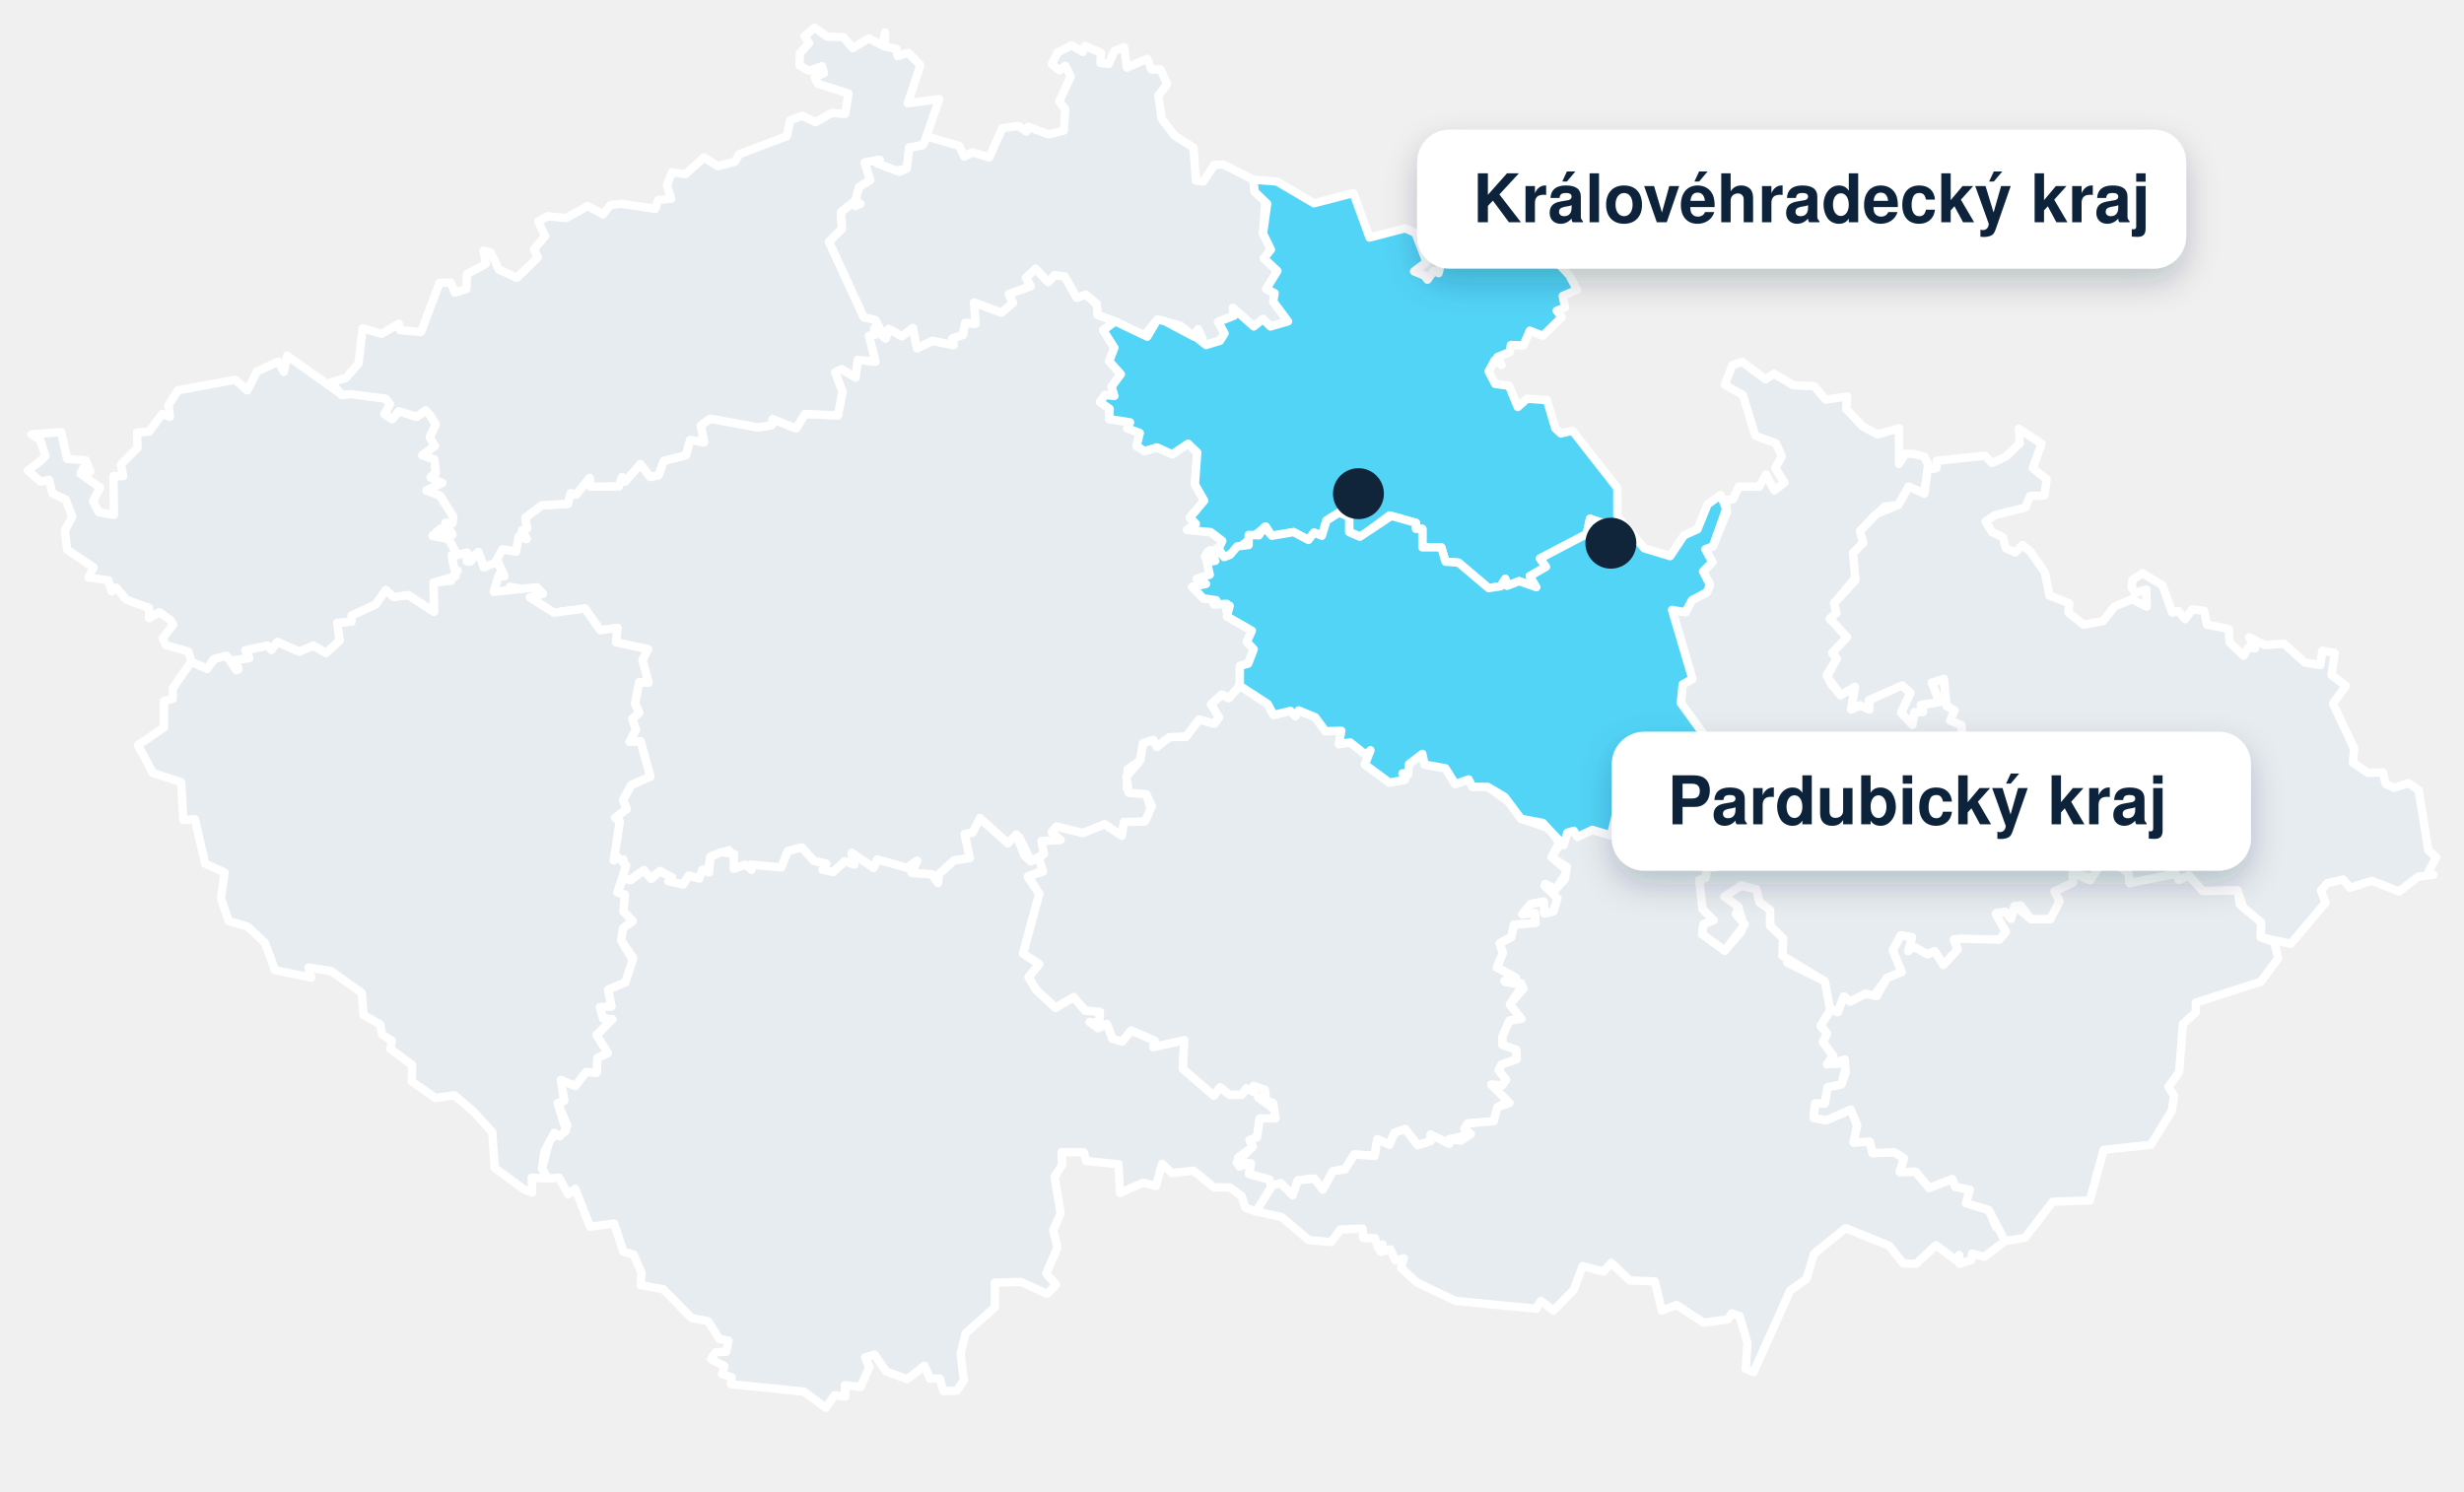
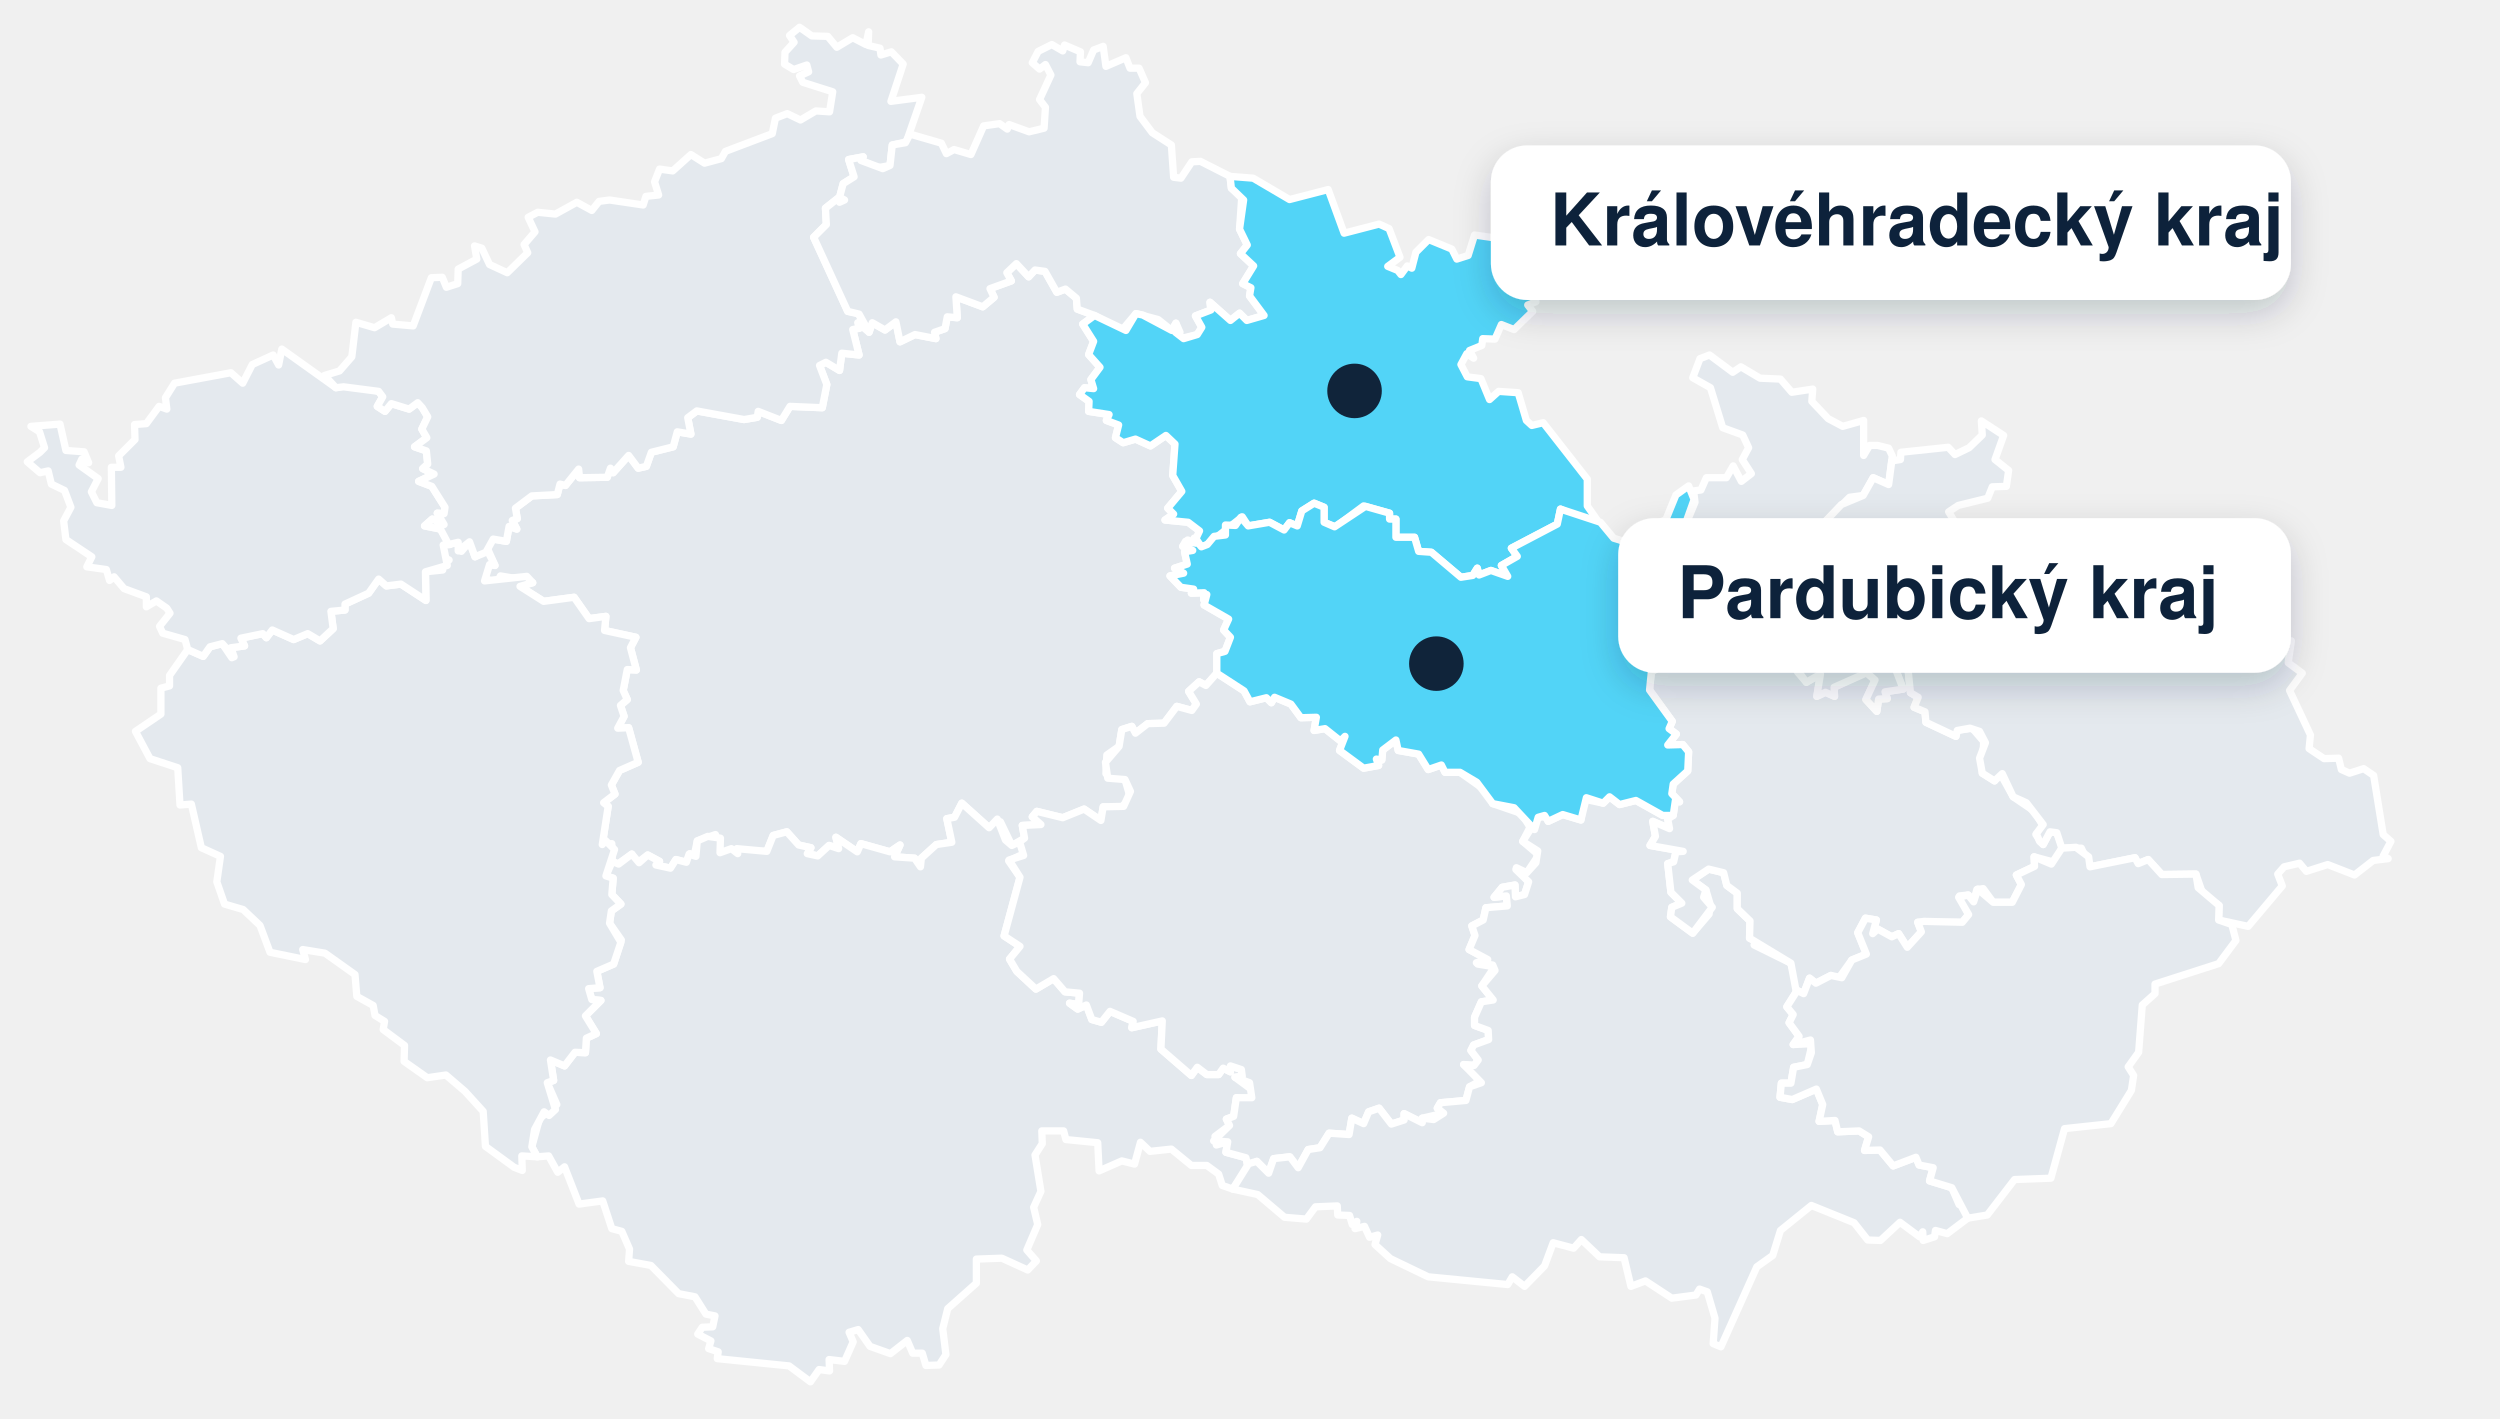
- <svg xmlns="http://www.w3.org/2000/svg" viewBox="-6 -6 532 322" role="img" aria-labelledby="t">
+ <svg xmlns="http://www.w3.org/2000/svg" viewBox="-6 -6 550 312" role="img" aria-labelledby="t">
  <defs>
    <filter id="sh" x="-20%" y="-30%" width="140%" height="190%">
-       <feDropShadow dx="0" dy="3" stdDeviation="3.5" flood-color="#10243A" flood-opacity=".22" />
+       <feDropShadow dx="0" dy="3" stdDeviation="4" flood-color="#10243A" flood-opacity=".2" />
    </filter>
  </defs>
-   <g fill="#e7ecf1" stroke="#fff" stroke-width="1.8" stroke-linejoin="round">
+   <g fill="#e4e9ee" stroke="#fff" stroke-width="1.6" stroke-linejoin="round">
    <path d="M169.9,110.2L168.8,111.8L163.9,113.4L165.9,113.3L168.9,116.4L165.7,118.7L167.6,119.1L168.8,122.3L171.0,122.8L169.3,125.3L173.0,126.7L171.8,129.0L173.3,128.6L171.7,130.7L172.6,131.8L177.1,132.5L177.5,129.1L182.2,129.1L183.9,126.5L187.4,125.5L187.2,124.3L190.0,124.5L191.4,123.7L195.9,126.3L195.7,124.9L197.2,125.1L198.1,123.4L195.9,118.8L200.5,117.0L201.0,115.3L197.2,112.9L197.3,111.0L192.8,110.2L191.8,108.3L192.7,107.3L190.0,107.7L187.2,104.5L182.6,105.4L177.0,108.8L174.8,108.0L174.4,111.8L171.3,111.9L169.9,110.2Z" />
    <path d="M261.7,142.1L261.7,137.8L263.5,137.3L264.7,134.2L263.2,132.6L264.3,130.2L258.9,127.1L259.5,124.8L258.8,125.9L258.9,124.4L256.1,124.5L256.6,123.6L253.8,123.2L251.4,120.7L254.4,120.1L252.4,119.0L255.2,118.1L254.6,115.4L256.4,115.1L254.2,114.2L255.3,112.8L257.1,113.5L257.9,110.8L255.4,108.9L250.3,108.4L252.2,107.1L250.9,105.8L254.0,102.1L252.0,98.6L252.5,91.7L250.5,89.8L247.1,92.1L243.8,90.6L241.1,91.4L239.4,90.3L240.1,87.5L237.4,86.5L238.0,85.2L233.5,84.5L233.6,82.3L231.5,80.8L232.6,79.3L234.6,79.5L234.0,77.5L236.0,74.8L233.5,72.0L234.6,69.1L232.2,65.3L234.8,63.4L231.0,62.0L230.8,59.6L228.4,57.6L226.5,58.3L223.9,53.7L221.7,53.4L220.3,54.9L217.6,52.0L215.5,54.0L216.5,55.8L211.8,57.5L212.7,59.4L210.2,61.5L204.3,59.3L204.6,63.9L202.4,63.7L201.9,66.3L199.6,67.1L199.9,68.5L195.3,67.6L192.0,69.2L191.1,64.8L188.7,66.6L185.9,65.0L185.2,67.1L182.7,65.0L183.1,66.2L181.6,66.5L183.0,72.1L179.2,71.7L178.7,75.5L175.7,73.7L174.3,74.4L175.9,78.6L174.9,83.7L167.8,83.4L165.9,86.5L160.8,84.5L160.6,85.8L157.7,86.3L147.3,84.4L145.3,85.9L146.0,89.5L143.0,89.0L142.1,92.3L137.3,93.5L136.2,96.6L134.4,97.0L132.3,94.2L128.9,98.0L128.3,97.0L127.6,99.0L121.5,99.1L121.3,97.2L118.4,100.8L117.2,100.5L116.6,102.8L111.0,103.1L107.4,105.8L107.8,108.1L106.7,108.5L107.7,110.4L106.0,109.8L105.4,113.1L102.5,112.6L100.9,113.9L102.9,118.4L101.7,118.2L100.3,121.1L103.3,122.3L104.1,120.7L110.0,121.7L111.2,122.2L108.4,123.0L113.6,126.3L120.3,125.4L123.6,130.1L127.3,129.6L127.0,132.7L133.9,134.2L132.7,136.5L134.0,141.4L132.0,141.3L131.1,145.9L132.0,147.9L130.5,149.2L131.3,151.6L129.9,154.2L132.3,154.1L134.4,161.7L130.3,163.5L128.5,166.7L129.3,168.7L126.8,170.6L127.8,171.4L126.5,179.8L128.6,179.6L128.7,183.5L129.9,184.1L133.0,181.9L134.1,183.9L136.5,182.1L139.1,183.5L138.3,184.3L141.5,185.0L142.7,183.1L145.0,183.7L145.8,181.8L146.6,182.8L147.4,179.0L151.4,177.6L152.4,181.6L162.7,181.3L164.1,177.8L167.1,177.0L169.7,179.9L172.4,180.5L171.6,181.8L173.9,182.3L176.4,180.0L178.5,180.7L177.9,178.2L182.6,181.4L183.4,179.6L189.8,181.4L192.0,179.9L190.8,182.5L195.2,182.8L196.5,184.7L196.7,182.8L200.0,179.8L203.4,179.3L202.3,174.1L204.0,173.8L205.6,170.7L211.6,176.1L214.1,174.8L216.6,180.0L219.4,178.4L218.9,175.6L223.0,175.4L221.1,173.7L222.1,172.5L227.8,173.9L232.5,172.0L236.2,174.5L236.7,171.5L240.6,171.7L242.7,169.6L241.5,165.5L237.3,164.2L237.5,160.1L240.2,158.2L240.8,154.5L243.0,153.8L243.8,155.3L246.5,153.2L250.1,153.1L252.9,149.4L256.2,150.3L257.2,148.9L255.5,146.1L257.8,144.0L259.3,144.8L261.7,142.1Z" />
    <path d="M128.7,183.5L127.3,186.7L128.9,187.2L128.6,190.8L130.6,192.9L128.5,194.4L128.1,197.1L130.7,200.8L129.0,206.1L125.3,207.7L126.0,211.3L123.5,211.5L124.2,213.9L126.2,214.1L122.8,217.5L125.2,221.4L123.0,222.4L122.8,225.6L120.5,225.5L118.2,228.5L115.1,227.2L115.8,231.7L114.4,232.2L116.5,237.0L112.7,240.1L111.0,246.3L112.2,248.5L114.7,248.3L116.7,251.9L118.2,250.7L121.4,258.9L126.6,258.2L128.6,264.3L130.8,264.9L132.5,268.8L132.3,271.5L137.2,272.4L143.3,278.6L146.9,279.3L149.3,283.1L151.3,283.5L150.8,285.9L148.5,286.0L147.5,287.5L150.4,289.0L149.9,290.7L152.0,291.4L151.8,292.9L167.6,294.5L172.3,298.0L174.2,295.3L176.5,295.6L176.4,293.1L179.8,293.5L181.7,289.2L180.8,287.1L182.8,286.5L185.4,290.2L189.9,291.8L193.6,288.9L194.8,291.7L196.9,291.7L197.7,294.4L200.6,294.3L202.1,292.0L201.4,286.3L202.5,281.9L208.8,276.3L208.8,271.0L214.4,270.8L220.1,273.4L222.0,271.4L219.9,269.0L222.3,263.4L221.4,259.6L223.0,256.1L221.7,248.1L223.3,245.6L223.2,242.8L228.0,242.8L228.5,244.7L235.5,245.4L235.8,251.6L240.8,249.4L243.6,250.1L244.9,245.3L247.0,247.3L251.7,246.8L256.1,250.4L259.5,250.4L262.1,252.3L262.9,254.8L265.2,255.6L268.6,250.9L268.1,248.7L263.7,247.5L264.1,245.2L261.6,245.9L261.3,244.0L264.5,241.6L263.8,240.2L265.4,239.6L266.0,235.5L268.8,236.0L269.9,234.1L265.7,231.0L267.3,230.8L267.1,229.3L264.7,228.5L264.7,229.8L263.1,229.0L262.1,230.4L259.5,230.4L257.4,228.8L256.1,230.6L249.4,224.8L249.7,218.6L243.0,220.1L243.3,218.7L238.2,216.5L236.3,218.9L234.2,218.3L233.0,215.1L231.1,216.0L229.3,214.7L231.3,215.0L231.5,212.5L228.3,212.2L225.8,209.3L221.9,211.6L217.7,207.7L216.1,205.0L218.4,202.2L214.9,199.9L218.4,187.0L215.9,183.4L219.3,181.8L218.3,179.2L216.6,180.0L215.2,178.8L213.4,174.2L211.6,176.1L205.6,170.7L204.0,173.8L202.3,174.1L203.4,179.3L200.0,179.8L196.7,182.8L196.5,184.7L195.2,182.8L190.8,182.5L192.0,179.9L189.8,181.4L183.4,179.6L182.6,181.4L177.9,178.2L178.5,180.7L176.4,180.0L173.9,182.3L171.6,181.8L172.4,180.5L169.7,179.9L167.1,177.0L164.1,177.8L162.7,181.3L156.1,180.7L156.3,181.8L154.9,180.7L152.4,181.6L152.5,178.4L149.7,178.0L147.4,179.0L147.1,182.4L145.6,181.9L145.0,183.7L142.7,183.1L141.5,185.0L138.3,184.3L139.1,183.5L136.5,182.1L134.6,183.8L133.0,181.9L130.1,184.1L128.7,183.5Z" />
    <path d="M101.1,114.9L98.5,116.5L97.3,113.2L95.5,115.3L94.8,113.3L91.5,113.9L91.1,116.5L92.8,117.2L91.1,118.2L91.4,119.4L87.6,119.8L87.7,126.1L82.2,122.5L79.0,122.9L77.3,121.4L75.1,124.5L69.9,126.9L69.9,128.2L66.8,128.5L67.3,132.3L64.4,135.0L61.7,133.4L58.6,134.7L53.9,132.6L52.6,134.3L51.8,133.4L47.0,134.4L47.8,136.1L44.8,136.5L45.0,138.7L42.9,135.6L40.2,136.3L38.7,138.4L35.3,136.9L31.3,142.6L31.3,144.9L29.4,145.4L29.4,151.1L23.8,154.9L27.0,160.9L33.1,162.9L33.6,171.1L36.1,170.9L38.3,180.5L42.5,182.4L41.7,188.0L43.4,192.9L47.5,194.1L51.2,197.6L53.4,203.5L61.2,205.1L60.6,202.9L65.5,203.7L72.1,208.4L72.5,213.2L76.1,215.2L76.5,217.4L78.6,218.7L78.3,220.5L83.0,224.0L82.9,227.5L88.0,231.1L92.1,230.5L96.3,234.1L100.3,238.5L100.8,246.2L107.1,250.8L108.9,251.5L108.8,248.3L112.2,248.5L111.0,246.3L111.6,242.5L113.7,238.6L114.8,239.4L116.2,238.1L114.4,232.2L115.8,231.7L115.1,227.2L118.2,228.5L120.5,225.5L122.8,225.6L123.0,222.4L125.2,221.4L122.8,217.5L126.2,214.1L124.2,213.9L123.5,211.5L126.0,211.3L125.3,207.7L129.0,206.1L130.6,201.3L128.1,197.1L128.5,194.4L130.6,192.9L128.6,190.8L128.9,187.2L127.3,186.7L129.2,180.9L127.2,178.9L126.5,179.8L127.8,171.4L126.8,170.6L129.3,168.7L128.5,166.7L130.3,163.5L134.4,161.7L132.3,154.1L129.9,154.2L131.3,151.6L130.5,149.2L132.0,147.9L131.1,145.9L132.0,141.3L134.0,141.4L132.7,136.5L133.9,134.2L127.0,132.7L127.3,129.6L123.6,130.1L120.3,125.4L113.6,126.3L108.4,123.0L111.2,122.2L109.9,120.8L100.6,121.8L101.7,118.2L102.9,118.4L101.1,114.9Z" />
    <path d="M93.0,113.8L90.9,110.4L87.4,109.7L89.1,108.2L91.7,109.4L90.2,106.9L91.7,107.0L91.9,105.6L89.0,101.0L86.1,99.9L89.5,98.3L87.0,97.1L88.1,96.1L87.8,93.2L85.2,92.3L87.9,90.3L86.8,88.4L88.1,85.7L86.9,83.7L85.9,82.6L84.0,84.0L80.1,82.8L78.7,84.5L77.0,83.4L78.2,81.3L77.3,80.1L71.5,78.5L67.9,79.3L56.0,70.8L55.3,74.3L54.1,72.1L49.5,74.2L47.4,78.3L44.8,76.0L32.4,78.3L30.4,81.5L30.7,84.0L29.0,83.4L26.2,87.2L23.6,87.4L23.7,90.7L20.1,94.3L20.6,96.8L18.5,96.8L18.6,105.2L15.3,104.6L14.1,102.2L15.6,99.3L11.4,96.3L12.0,95.0L13.5,95.8L12.5,93.4L8.5,93.1L7.2,87.3L0.8,87.8L2.7,89.0L3.8,92.5L2.8,93.5L0.0,95.6L2.8,98.0L4.6,97.6L5.3,100.5L8.2,101.9L9.6,105.6L8.0,108.6L8.5,112.7L14.2,116.5L13.1,118.7L17.4,119.3L18.1,121.7L19.1,120.9L21.3,123.5L26.2,125.3L26.2,127.5L28.4,126.2L30.7,127.8L31.4,128.9L29.1,131.8L29.8,133.3L34.7,134.7L35.3,136.9L38.7,138.4L40.2,136.3L42.9,135.6L45.5,138.5L44.8,136.5L47.8,136.1L47.0,134.4L51.8,133.4L52.6,134.3L53.9,132.6L58.6,134.7L61.7,133.4L64.4,135.0L67.3,132.3L66.8,128.5L69.9,128.2L69.9,126.9L75.1,124.5L77.3,121.4L79.0,122.9L82.2,122.5L87.7,126.1L87.6,119.8L92.4,118.4L91.5,113.9L93.0,113.8Z" />
    <path d="M184.1,65.5L182.8,62.9L180.5,62.5L173.0,46.2L175.8,43.4L175.6,39.8L178.5,37.5L178.7,38.5L179.8,38.0L178.7,37.4L179.5,34.4L181.9,32.9L180.7,29.1L183.9,28.5L183.4,29.3L187.1,30.9L189.8,30.4L190.3,25.9L193.4,25.2L196.8,15.4L190.0,16.3L192.7,8.1L190.1,5.4L187.8,6.1L187.6,4.6L185.0,4.0L185.1,1.0L184.5,3.8L181.6,2.3L178.1,4.4L176.1,2.0L172.6,1.9L169.9,0.0L167.7,1.8L168.7,3.3L166.7,5.5L166.6,8.1L168.6,9.3L171.5,8.3L171.9,9.8L169.9,10.7L170.6,12.1L177.2,14.2L176.5,18.6L173.5,18.4L170.1,20.4L167.2,19.0L164.6,20.0L163.9,23.4L153.6,27.3L152.7,28.9L149.0,29.9L146.0,28.0L142.0,31.6L139.1,31.2L138.0,34.0L138.9,36.9L136.1,37.2L135.5,39.1L128.1,38.0L125.8,38.3L124.2,40.3L120.9,38.5L116.2,41.1L112.3,40.7L110.2,41.8L111.7,45.0L109.3,47.8L110.1,49.6L105.6,54.0L101.7,52.2L100.0,48.6L98.4,48.1L98.9,51.0L94.8,53.2L94.7,56.4L92.2,57.2L91.3,55.0L88.9,55.1L84.9,65.7L80.4,65.3L80.1,63.9L76.4,66.1L72.3,64.9L71.4,72.5L68.7,75.6L65.4,76.6L67.9,79.3L69.6,79.1L77.3,80.1L78.2,81.3L77.0,83.4L78.7,84.5L80.1,82.8L84.0,84.0L85.9,82.6L86.9,83.7L88.1,85.7L86.8,88.4L87.9,90.3L85.2,92.3L87.8,93.2L88.1,96.1L87.0,97.1L89.5,98.3L86.1,99.9L89.0,101.0L91.9,105.6L91.7,107.0L90.2,106.9L91.7,109.4L89.1,108.2L87.4,109.7L90.9,110.4L92.7,113.8L94.8,113.3L94.8,115.2L97.3,113.2L98.5,116.5L100.9,115.5L102.5,112.6L105.4,113.1L106.0,109.8L107.7,110.4L106.7,108.5L107.8,108.1L107.4,105.8L111.0,103.1L116.6,102.8L117.2,100.5L118.4,100.8L121.3,97.2L121.5,99.1L127.6,99.0L128.3,97.0L128.9,98.0L132.3,94.2L134.4,97.0L136.2,96.6L137.3,93.5L142.1,92.3L143.0,89.0L146.0,89.5L145.3,85.9L147.3,84.4L157.7,86.3L160.6,85.8L160.8,84.5L165.9,86.5L167.8,83.4L174.9,83.7L175.9,78.6L174.3,74.4L175.7,73.7L178.7,75.5L179.2,71.7L183.0,72.1L181.6,66.5L183.1,66.2L182.7,65.0L184.1,65.5Z" />
    <path d="M234.8,63.4L240.7,66.8L243.9,63.0L248.8,64.3L251.8,66.7L252.7,65.1L253.7,68.5L257.4,67.6L258.4,66.0L257.0,63.5L260.4,62.2L260.2,60.5L264.7,64.5L266.7,62.9L268.3,64.5L272.1,63.4L268.9,59.1L269.2,57.3L267.4,56.4L269.8,52.5L266.9,49.8L268.4,47.9L266.7,44.4L267.2,37.1L264.9,35.4L264.6,32.8L258.1,29.5L256.2,29.6L253.8,33.2L252.2,33.0L251.7,25.9L247.5,23.2L244.8,19.6L244.1,14.6L246.0,12.2L244.6,9.0L242.6,9.0L241.7,6.7L237.3,8.6L236.7,4.2L234.6,5.0L233.4,7.8L231.6,7.6L231.7,5.4L228.2,3.9L227.8,5.2L225.4,3.8L222.4,5.3L221.1,7.8L222.7,9.2L224.0,8.2L225.2,10.5L222.7,15.9L224.0,17.6L223.7,22.2L220.4,23.0L216.0,21.4L215.6,22.4L213.9,21.2L210.4,21.7L207.6,28.0L203.9,26.9L202.2,27.8L201.1,25.5L194.2,23.5L193.2,25.4L190.3,25.9L189.8,30.4L188.2,31.1L183.4,29.3L183.9,28.5L180.7,29.1L181.9,32.9L179.5,34.4L178.7,37.4L179.8,38.0L178.7,38.5L178.5,37.5L175.6,39.8L175.8,43.4L173.0,46.2L180.5,62.5L183.0,63.1L185.2,67.1L185.9,65.0L188.7,66.6L191.1,64.8L192.0,69.2L195.3,67.6L199.9,68.5L199.6,67.1L201.9,66.3L202.4,63.7L204.6,63.9L204.3,59.3L210.2,61.5L212.7,59.4L211.8,57.5L216.5,55.8L215.5,54.0L217.6,52.0L220.3,54.9L221.7,53.4L223.9,53.7L226.5,58.3L228.4,57.6L230.8,59.6L231.0,62.0L234.8,63.4Z" />
    <path d="M218.3,179.2L219.2,182.2L216.0,183.2L218.4,187.0L214.9,199.9L218.4,202.2L216.1,205.0L217.7,207.7L221.9,211.6L225.8,209.3L228.3,212.2L231.5,212.5L231.3,215.0L229.3,214.7L231.1,216.0L233.0,215.1L234.2,218.3L236.3,218.9L238.2,216.5L243.3,218.7L243.0,220.1L249.7,218.6L249.4,224.8L256.1,230.6L257.4,228.8L259.5,230.4L262.1,230.4L263.1,229.0L264.7,229.8L264.7,228.5L267.1,229.3L267.3,230.8L265.7,231.0L268.9,232.2L269.4,235.5L266.0,235.5L265.4,239.6L263.8,240.2L264.5,241.6L261.0,245.0L264.1,245.2L263.7,247.5L268.1,248.7L268.6,250.9L270.5,249.5L273.1,252.1L274.2,248.9L277.6,248.5L279.6,250.9L281.8,246.9L284.4,246.5L286.4,243.3L290.8,243.6L291.4,240.0L294.0,241.2L295.1,238.6L297.4,237.8L300.1,241.3L302.9,240.4L302.9,239.0L306.9,241.0L306.9,240.0L311.6,238.9L310.2,237.8L310.9,236.6L316.5,236.1L317.3,233.1L320.0,231.6L316.0,228.2L318.3,228.4L319.2,227.2L317.6,225.1L318.2,223.9L321.5,222.7L321.4,220.7L318.4,219.6L318.4,217.8L319.9,214.4L322.5,214.0L320.0,210.9L322.8,206.7L319.1,206.1L321.3,205.1L317.2,202.9L318.5,199.8L317.8,197.7L320.3,196.4L320.9,193.7L325.6,193.3L325.4,191.1L322.7,191.4L324.5,189.2L327.3,188.7L327.4,191.3L329.4,190.8L330.3,188.0L327.6,184.9L329.9,186.0L332.5,182.1L329.0,179.1L330.6,176.0L328.8,173.0L322.4,170.8L321.5,168.4L315.2,163.9L311.9,163.9L311.1,162.3L308.2,163.3L306.1,159.9L301.6,159.1L301.1,156.8L298.2,159.0L298.0,161.2L296.8,161.0L297.3,162.4L294.0,163.0L288.7,159.1L289.9,156.0L288.9,157.0L285.5,154.3L283.1,154.7L283.6,151.8L280.2,151.9L278.0,148.9L274.4,147.4L273.7,148.6L272.6,147.5L269.0,148.4L267.7,146.0L261.7,142.1L259.3,144.8L257.8,144.0L255.5,146.1L257.2,148.9L256.2,150.3L252.9,149.4L250.1,153.1L246.5,153.2L243.8,155.3L243.0,153.8L240.8,154.5L240.2,158.2L237.2,161.7L237.7,165.2L241.5,165.5L242.7,168.1L241.2,171.4L236.7,171.5L236.2,174.5L232.5,172.0L227.8,173.9L222.1,172.5L221.1,173.7L223.0,175.4L218.9,175.6L219.4,178.4L218.3,179.2Z" />
    <path d="M265.2,255.6L270.7,256.8L276.6,261.8L281.4,262.2L283.4,259.5L288.2,259.3L288.3,261.3L290.9,261.4L291.5,263.4L292.5,262.7L292.1,264.3L294.2,263.8L295.3,266.2L297.1,265.7L296.5,267.8L299.9,270.9L308.2,274.9L325.7,276.6L326.7,274.9L329.4,277.0L333.8,272.5L335.7,267.4L340.2,268.6L341.9,266.7L345.9,270.5L351.3,270.7L352.8,277.0L356.0,275.8L361.8,279.6L367.1,278.9L367.9,277.6L369.6,278.2L371.3,284.0L370.9,289.6L372.6,290.3L380.5,272.7L384.0,270.2L385.7,264.7L392.5,259.2L401.9,263.0L404.9,266.8L407.7,266.9L412.0,262.9L416.3,266.1L417.0,265.0L417.1,266.9L419.6,266.1L419.8,264.7L422.4,265.4L426.9,262.0L426.3,259.1L425.0,259.0L423.4,255.3L418.5,253.8L419.3,250.9L416.2,250.3L415.5,248.6L410.5,250.5L407.6,247.0L404.2,247.1L405.1,244.1L403.0,242.8L398.3,243.0L397.7,240.5L394.2,240.7L395.0,237.0L393.6,233.6L388.3,235.9L385.6,235.4L385.9,232.3L388.0,232.3L388.6,228.8L391.6,228.2L392.7,223.6L388.5,223.8L389.8,222.0L387.6,219.0L388.5,217.2L387.1,215.5L389.6,211.5L388.0,205.9L379.9,201.9L381.1,201.1L378.9,200.4L379.0,196.6L376.2,193.9L376.2,190.5L373.9,188.8L373.2,186.0L369.9,185.2L366.3,187.6L369.3,189.8L370.2,192.8L370.0,195.1L366.4,199.3L361.5,195.7L361.8,193.6L364.0,192.7L361.6,190.3L360.9,184.0L362.2,183.6L362.7,181.4L364.3,181.3L357.0,180.0L358.2,178.0L357.6,174.7L361.3,176.3L360.9,174.2L362.1,173.4L359.8,173.4L353.9,170.1L350.3,171.0L348.1,169.3L346.7,170.7L342.5,169.8L341.8,174.4L337.8,173.2L334.6,174.7L335.0,173.6L332.4,173.8L329.0,179.1L332.3,181.2L331.9,183.8L329.9,186.0L327.5,185.3L330.3,188.0L329.4,190.8L327.4,191.3L327.3,188.7L324.5,189.2L322.7,191.4L325.4,191.1L325.6,193.3L320.9,193.7L320.3,196.4L317.8,197.7L318.5,199.8L317.2,202.9L321.3,205.1L318.8,205.8L322.4,206.3L322.9,207.5L320.0,210.9L322.5,214.0L319.9,214.4L318.4,217.8L318.4,219.6L321.4,220.7L321.5,222.7L318.2,223.9L317.6,225.1L319.2,227.2L318.3,228.4L316.0,228.2L319.9,232.2L317.3,233.1L316.5,236.1L310.9,236.6L310.2,237.8L311.6,238.9L309.4,240.3L306.9,240.0L306.9,241.0L302.9,239.0L302.9,240.4L300.1,241.3L297.4,237.8L295.1,238.6L294.0,241.2L291.4,240.0L290.8,243.6L286.4,243.3L284.4,246.5L281.8,246.9L279.6,250.9L277.8,248.5L274.2,248.9L273.1,252.1L270.5,249.5L268.7,250.0L265.2,255.6Z" />
    <path d="M362.1,173.4L360.9,174.2L361.3,176.3L357.6,174.7L358.2,178.0L357.0,180.0L364.3,181.3L362.7,181.4L362.2,183.6L360.9,184.0L361.6,190.3L364.0,192.7L361.8,193.6L361.5,195.7L366.4,199.3L370.7,193.6L368.8,191.4L369.3,189.8L366.3,187.6L369.9,185.2L373.2,186.0L373.9,188.8L376.2,190.5L376.2,193.9L379.0,196.6L378.9,200.4L388.0,205.9L389.1,211.8L390.8,212.6L392.1,209.2L393.5,210.3L396.8,208.6L398.3,209.5L401.4,205.2L404.6,203.9L402.7,199.2L404.4,196.0L406.8,196.4L406.0,199.4L407.1,198.4L410.2,200.1L411.7,199.4L413.6,202.4L416.7,199.0L415.9,196.9L425.7,196.9L427.1,195.2L425.1,191.1L427.0,190.9L428.2,192.4L428.9,189.7L430.3,189.5L432.5,192.5L436.7,192.5L438.7,188.6L437.6,186.5L441.6,184.6L441.5,182.5L446.3,183.8L447.7,180.3L446.5,177.2L445.0,177.0L443.5,179.8L441.9,177.6L443.7,176.1L441.6,172.5L436.9,169.3L433.8,163.7L432.8,165.8L430.1,164.1L430.4,157.1L427.9,154.2L424.6,154.7L424.3,156.0L417.7,152.9L417.5,150.6L415.1,149.6L416.0,147.4L414.3,146.4L413.7,140.6L411.1,141.4L412.7,145.6L408.7,146.2L409.2,147.7L407.3,147.8L406.9,150.5L404.5,147.9L406.5,143.6L404.5,141.9L397.5,145.2L397.6,147.2L395.6,146.3L393.7,147.2L394.5,142.3L391.4,144.1L389.5,141.9L388.4,139.8L390.6,136.2L389.6,135.0L392.8,131.6L389.1,127.6L390.5,126.4L390.0,124.3L395.2,118.0L394.1,113.4L396.3,111.2L395.6,108.7L400.9,103.4L403.9,103.0L406.1,99.1L409.5,100.6L410.3,94.3L409.5,92.6L407.1,92.0L405.3,92.0L404.0,94.2L404.0,86.5L399.4,87.8L396.2,86.1L392.6,82.3L392.8,79.6L388.2,80.3L385.7,77.4L381.2,77.2L377.0,74.7L375.2,75.9L370.1,72.1L368.0,72.9L366.4,77.1L370.3,79.3L373.0,88.1L377.4,89.7L378.7,92.5L377.3,95.1L379.3,98.2L377.1,99.9L375.3,96.5L373.8,99.1L369.4,99.1L368.2,101.8L366.6,102.0L366.9,104.5L363.8,112.0L362.2,112.6L363.7,115.4L361.7,117.4L363.2,120.3L362.5,121.9L359.3,123.6L357.9,126.2L355.0,125.7L359.4,140.6L357.3,141.8L356.9,145.8L361.9,152.7L361.2,154.3L362.8,155.5L360.9,157.9L364.2,157.8L365.5,159.4L365.3,163.6L362.1,166.5L361.8,168.6L363.5,170.4L362.6,170.0L362.1,173.4Z" />
    <path d="M447.6,180.6L451.9,180.6L453.8,184.7L463.7,182.7L464.4,184.0L466.6,183.1L469.6,186.4L477.1,186.3L478.7,190.9L482.2,193.2L482.1,196.4L488.6,197.8L496.1,188.9L495.1,186.3L496.5,184.7L499.9,183.9L501.4,185.7L506.1,184.2L512.0,186.5L516.1,183.3L519.4,182.9L518.3,182.3L520.0,179.1L518.3,177.6L516.2,164.6L514.0,163.1L510.9,164.1L509.1,163.3L508.5,160.8L505.3,160.9L502.0,158.7L502.3,155.7L497.7,145.9L500.5,142.1L497.4,139.8L498.1,135.0L495.4,134.5L495.0,137.6L491.7,137.1L487.1,133.0L483.0,133.3L479.6,131.6L480.9,134.0L479.4,133.9L478.4,135.6L475.4,132.7L475.2,129.8L470.5,128.9L469.9,125.9L467.3,125.6L465.8,127.7L464.3,125.9L463.0,126.3L460.9,120.4L456.6,117.8L454.4,119.2L454.3,121.0L455.0,122.0L457.4,121.3L457.5,125.0L454.3,123.4L450.5,125.0L448.1,128.1L443.9,128.9L440.6,126.3L440.8,124.3L436.5,122.6L435.5,117.6L432.3,113.0L430.7,111.7L429.1,113.3L427.1,112.4L426.4,110.0L424.1,108.9L422.7,106.6L424.8,105.2L431.3,103.6L432.3,101.1L435.4,101.0L435.9,97.5L432.9,95.1L434.8,89.8L429.9,86.6L430.1,89.7L427.2,92.5L424.1,94.0L422.6,92.4L412.2,93.5L412.1,95.1L410.2,95.4L409.5,100.6L406.1,99.1L403.9,103.0L399.1,105.0L395.6,108.7L396.3,111.2L394.1,113.4L394.6,119.3L390.0,124.3L390.5,126.4L389.1,127.6L392.8,131.6L389.6,135.0L390.6,136.2L388.5,140.1L391.4,144.1L394.5,142.3L393.7,147.2L395.6,146.3L397.6,147.2L397.5,145.2L404.7,142.0L406.5,143.6L404.5,147.9L406.9,150.5L407.3,147.8L409.2,147.7L408.7,146.2L412.7,145.6L411.1,141.4L413.7,140.6L414.3,146.4L416.0,147.4L415.1,149.6L417.5,150.6L417.7,152.9L424.3,156.0L424.6,154.7L427.4,154.2L429.5,154.9L430.8,157.4L429.5,160.8L430.1,164.1L432.8,165.8L434.5,164.2L436.9,169.3L439.8,170.6L443.5,175.4L442.0,177.4L442.7,179.1L443.5,179.8L445.0,177.0L446.5,177.2L447.6,180.6Z" />
    <path d="M426.9,262.0L431.2,261.3L437.2,253.5L445.2,253.2L448.2,242.3L458.4,241.2L462.9,233.9L463.4,230.6L462.2,228.7L464.5,225.5L465.3,215.1L468.1,212.6L468.1,210.5L482.1,206.0L485.9,200.9L485.0,197.4L482.1,196.4L482.2,193.2L477.6,189.3L477.1,186.3L469.6,186.4L466.6,183.1L464.4,184.0L463.7,182.7L453.8,184.7L453.5,182.5L450.7,180.4L447.6,180.6L445.3,184.1L441.5,182.5L441.6,184.6L437.6,186.5L438.7,188.6L436.7,192.5L432.5,192.5L429.1,189.6L428.2,192.4L427.0,190.9L424.9,191.4L427.1,195.2L425.7,196.9L417.3,196.7L415.9,196.9L416.7,199.0L413.6,202.4L411.7,199.4L410.2,200.1L407.1,198.4L406.0,199.4L406.8,196.4L404.4,196.0L402.7,199.2L404.6,203.9L401.4,205.2L399.2,209.1L396.8,208.6L393.5,210.3L392.1,209.2L390.8,212.6L389.4,211.9L387.1,215.5L388.5,217.2L387.6,219.0L389.8,222.0L388.5,223.8L392.3,222.8L392.5,225.6L391.6,228.2L388.6,228.8L388.0,232.3L385.9,232.3L385.6,235.4L388.3,235.9L393.6,233.6L395.0,237.0L394.2,240.7L397.7,240.5L398.3,243.0L403.0,242.8L405.1,244.1L404.2,247.1L407.6,247.0L410.5,250.5L415.5,248.6L416.2,250.3L419.3,250.9L418.5,253.8L423.4,255.3L426.9,262.0Z" />
  </g>
-   <g fill="#52d4f7" stroke="#fff" stroke-width="1.8" stroke-linejoin="round">
+   <g fill="#52d4f7" stroke="#fff" stroke-width="1.6" stroke-linejoin="round">
    <path d="M257.1,112.5L258.3,114.3L259.6,113.8L267.3,107.7L268.6,109.7L273.3,108.9L276.5,110.6L277.7,109.0L279.4,109.7L280.4,106.4L283.1,104.7L285.3,105.6L285.3,108.9L287.8,109.9L294.0,105.3L299.7,106.9L299.7,108.2L301.1,108.2L301.1,112.2L305.2,112.2L306.1,115.3L308.9,115.5L315.4,121.0L318.0,120.6L319.0,119.0L319.4,120.5L322.0,119.5L325.7,120.8L324.3,118.4L327.8,116.4L326.5,114.6L336.6,109.3L337.3,106.0L344.1,109.1L345.3,108.3L343.2,105.3L343.2,99.4L333.5,87.0L331.0,87.6L329.8,86.5L328.0,80.4L323.7,80.1L321.7,81.9L319.8,77.3L316.8,76.9L315.4,74.2L316.7,71.8L318.2,72.8L317.3,71.1L320.0,70.0L320.2,68.5L322.9,68.6L324.3,65.4L327.1,66.5L331.2,62.5L330.1,61.1L331.9,60.4L331.4,57.9L334.5,56.6L332.8,53.4L326.7,46.9L318.4,45.7L317.0,50.2L314.5,51.0L313.4,48.8L308.3,46.7L305.5,49.5L304.6,53.0L303.6,52.5L302.2,54.4L301.5,53.5L299.3,52.6L302.0,50.6L299.6,44.3L297.4,43.3L289.7,45.3L286.2,35.7L277.7,37.9L269.7,33.2L264.6,32.8L264.9,35.4L267.6,38.0L266.7,44.4L268.4,47.9L266.9,49.8L269.8,52.5L267.4,56.4L269.2,57.3L268.9,59.1L272.1,63.4L268.3,64.5L266.7,62.9L264.7,64.5L260.2,60.5L260.4,62.2L257.0,63.5L258.4,66.0L257.4,67.6L254.4,68.5L252.6,67.1L253.6,67.1L252.7,65.1L251.8,66.7L245.4,63.3L243.9,63.0L241.7,66.7L234.8,63.4L232.2,65.3L234.6,69.1L233.5,72.0L236.0,74.8L234.0,77.5L234.6,79.5L232.6,79.3L231.5,80.8L233.6,82.3L233.5,84.5L238.0,85.2L237.4,86.5L240.1,87.5L239.4,90.3L241.1,91.4L243.8,90.6L247.1,92.1L250.5,89.8L252.5,91.7L252.0,98.6L254.0,102.1L250.9,105.8L252.2,107.1L250.3,108.4L255.4,108.9L257.9,110.8L257.1,112.5Z" />
    <path d="M261.7,142.1L267.7,146.0L269.0,148.4L272.6,147.5L273.7,148.6L274.4,147.4L278.0,148.9L280.2,151.9L283.6,151.8L283.1,154.7L285.5,154.3L288.9,157.0L289.9,156.0L288.7,159.1L294.0,163.0L297.3,162.4L296.8,161.0L298.0,161.2L298.2,159.0L301.1,156.8L301.6,159.1L306.1,159.9L308.2,163.3L311.1,162.3L311.9,163.9L315.2,163.9L318.9,166.1L322.4,170.8L327.1,171.7L331.6,176.5L332.4,173.8L333.8,173.4L334.6,174.7L337.8,173.2L341.8,174.4L343.0,169.5L346.7,170.7L348.1,169.3L350.3,171.0L353.9,170.1L359.8,173.4L362.1,173.4L362.6,170.0L363.5,170.4L361.8,168.6L362.1,166.5L365.3,163.6L365.5,159.4L364.2,157.8L360.9,157.9L362.8,155.5L361.2,154.3L361.9,152.7L356.9,145.8L357.3,141.8L359.4,140.6L355.0,125.7L357.9,126.2L359.3,123.6L362.5,121.9L363.2,120.3L361.7,117.4L363.7,115.4L362.2,112.6L363.8,112.0L366.7,103.9L365.5,100.9L362.7,102.9L360.5,108.3L357.6,109.6L354.6,114.1L349.0,112.4L346.1,108.9L337.3,106.0L336.6,109.3L326.5,114.6L327.8,116.4L324.3,118.4L325.7,120.8L322.0,119.5L319.4,120.5L319.0,119.0L318.0,120.6L315.4,121.0L308.9,115.5L306.1,115.3L305.2,112.2L301.1,112.2L301.1,108.2L299.7,108.2L299.7,106.9L294.4,105.4L287.6,109.9L285.3,108.9L285.3,105.6L283.1,104.7L280.4,106.4L279.4,109.7L277.7,109.0L276.5,110.6L273.3,108.9L268.6,109.7L267.0,107.8L265.8,109.6L263.6,109.5L263.6,111.7L261.1,112.0L259.6,113.8L258.3,114.3L256.7,112.4L257.1,113.5L254.8,113.1L254.2,114.2L256.4,115.1L254.6,115.4L255.2,118.1L252.4,119.0L254.4,120.1L251.4,120.7L253.8,123.2L256.6,123.6L256.1,124.5L258.9,124.4L258.8,125.9L259.5,124.8L258.9,127.1L264.3,130.2L263.2,132.6L264.7,134.2L263.5,137.3L261.7,137.8L261.7,142.1Z" />
  </g>
  <g fill="#10243A">
-     <circle cx="287.3" cy="100.6" r="5.5" />
-     <circle cx="341.8" cy="111.3" r="5.5" />
+     <circle cx="292" cy="80" r="6" />
+     <circle cx="310" cy="140" r="6" />
  </g>
  <g font-family="Montserrat,Helvetica,Arial,sans-serif" font-weight="700" fill="#10243A">
    <g filter="url(#sh)">
-       <rect x="300" y="22" width="166" height="30" rx="7" fill="#fff" />
-       <text x="312" y="42" font-size="14.5">Královéhradecký kraj</text>
+       <rect x="322" y="26" width="176" height="34" rx="8" fill="#fff" />
+       <text x="335" y="48" font-size="16">Královéhradecký kraj</text>
    </g>
    <g filter="url(#sh)">
-       <rect x="342" y="152" width="138" height="30" rx="7" fill="#fff" />
-       <text x="354" y="172" font-size="14.5">Pardubický kraj</text>
+       <rect x="350" y="108" width="148" height="34" rx="8" fill="#fff" />
+       <text x="363" y="130" font-size="16">Pardubický kraj</text>
    </g>
  </g>
</svg>
